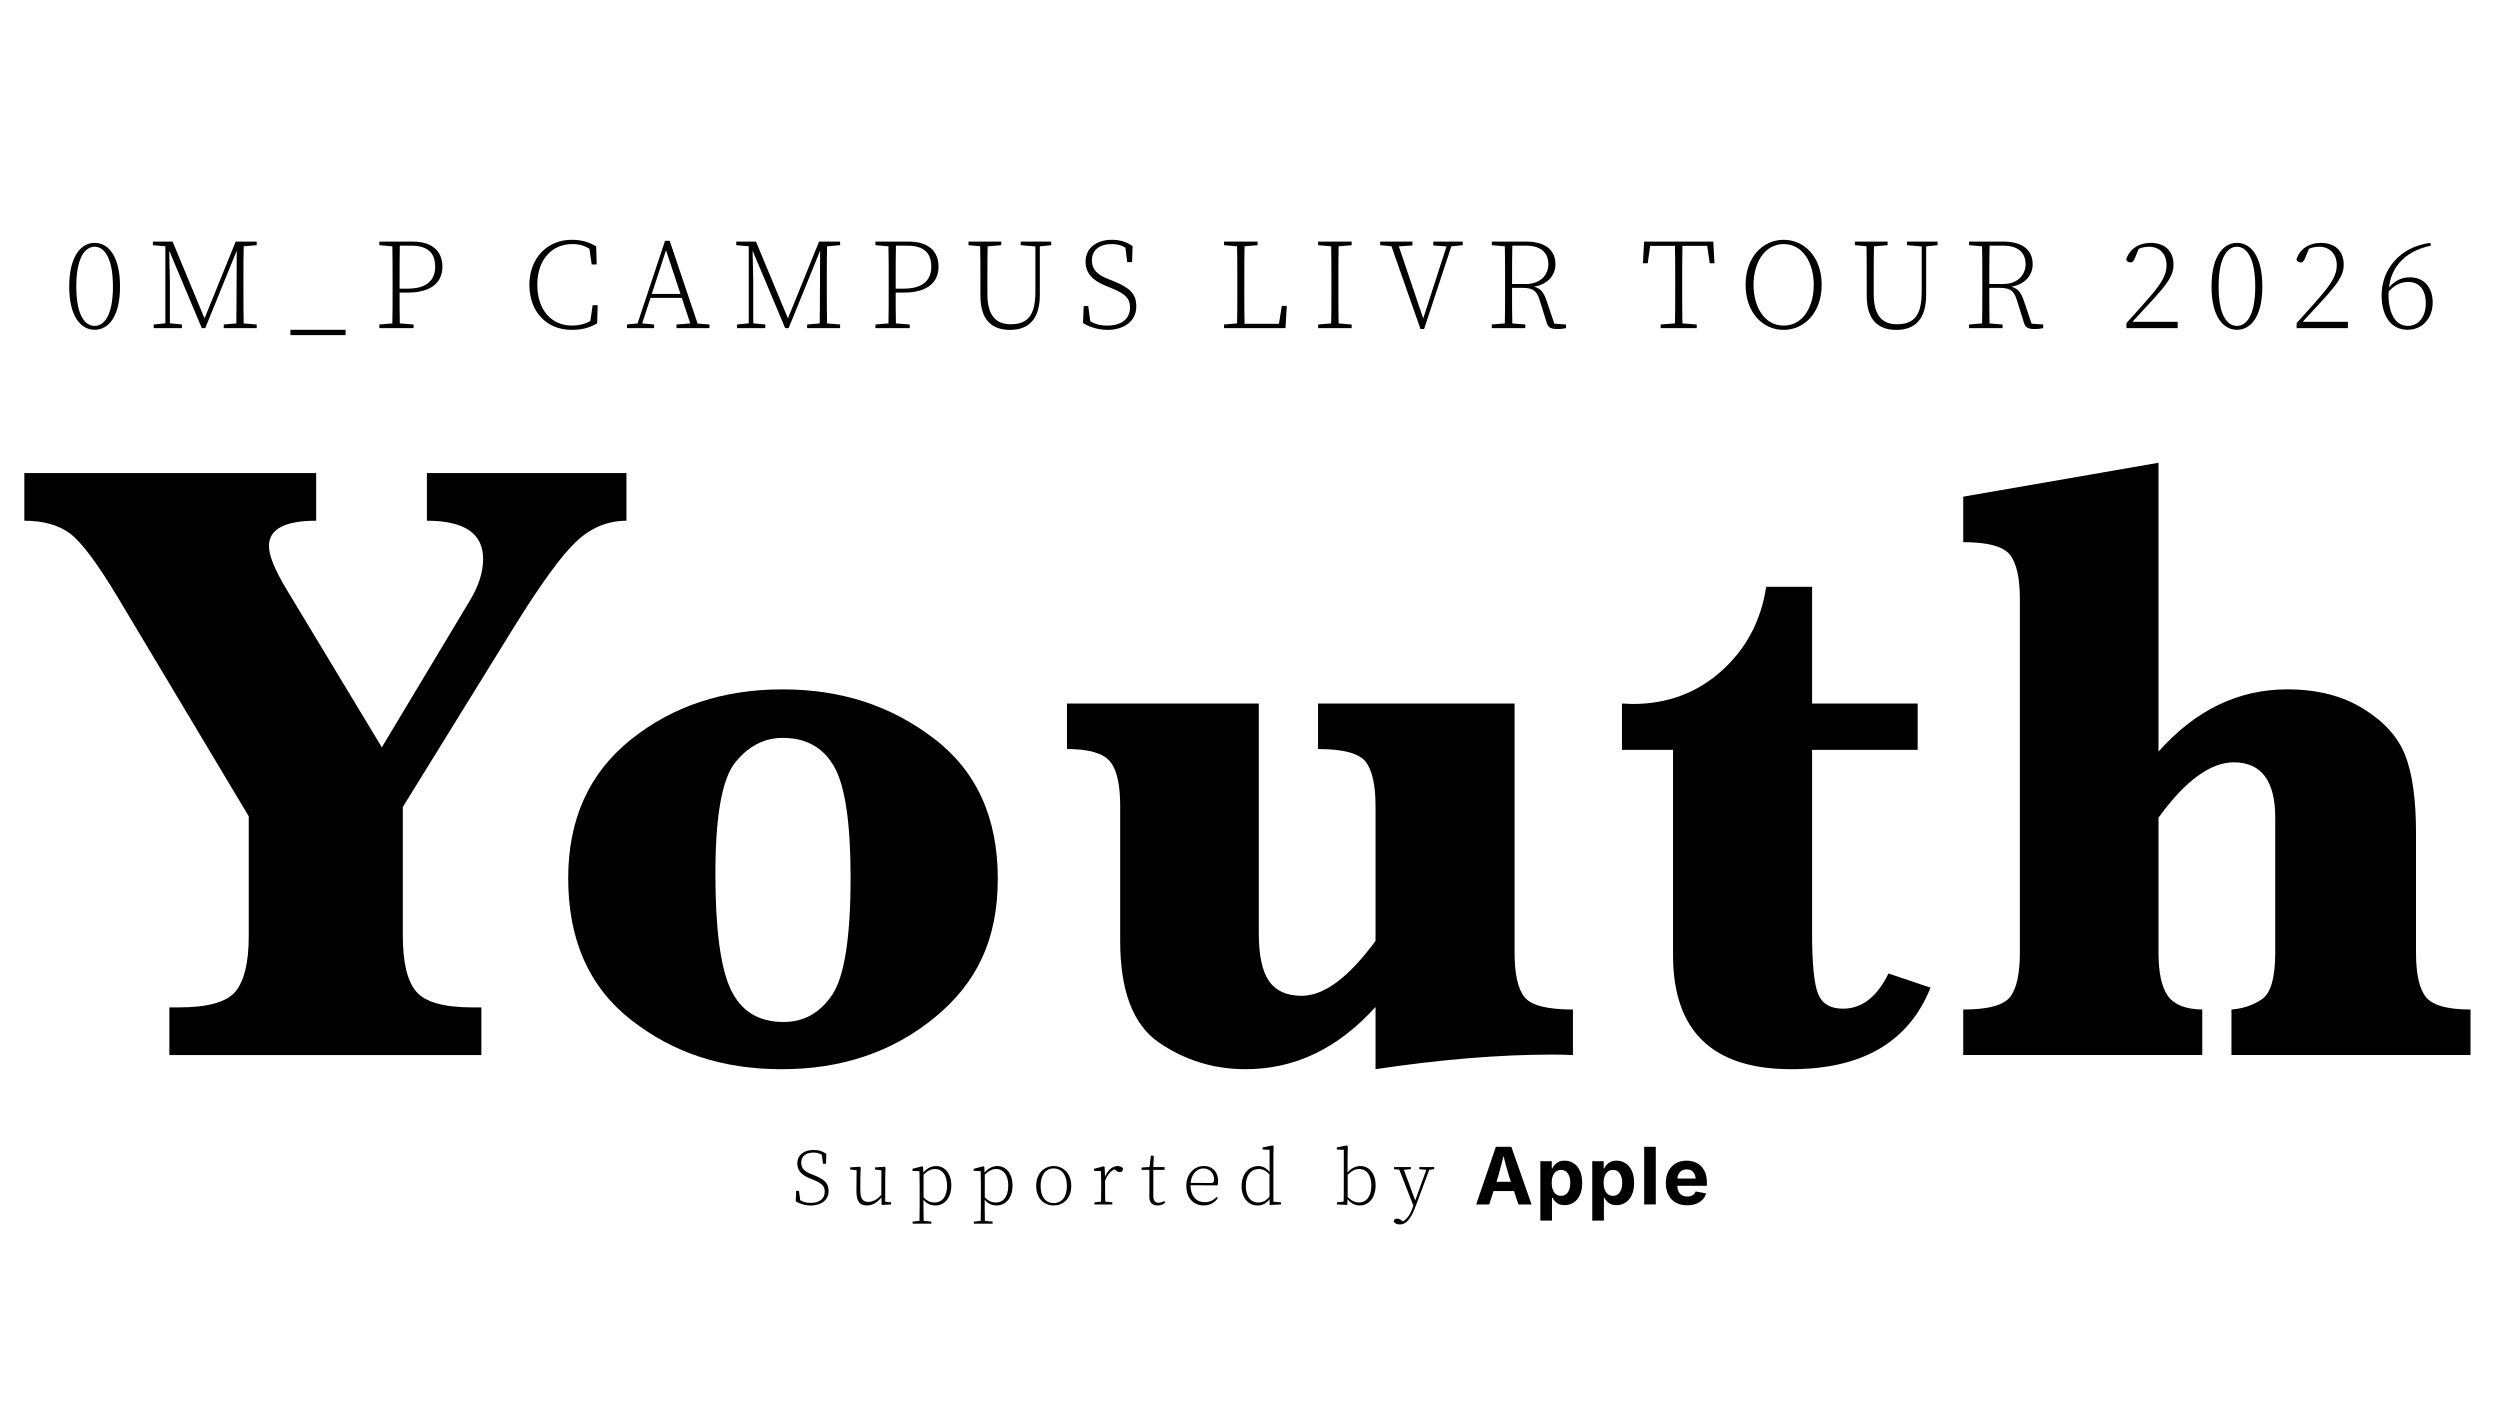
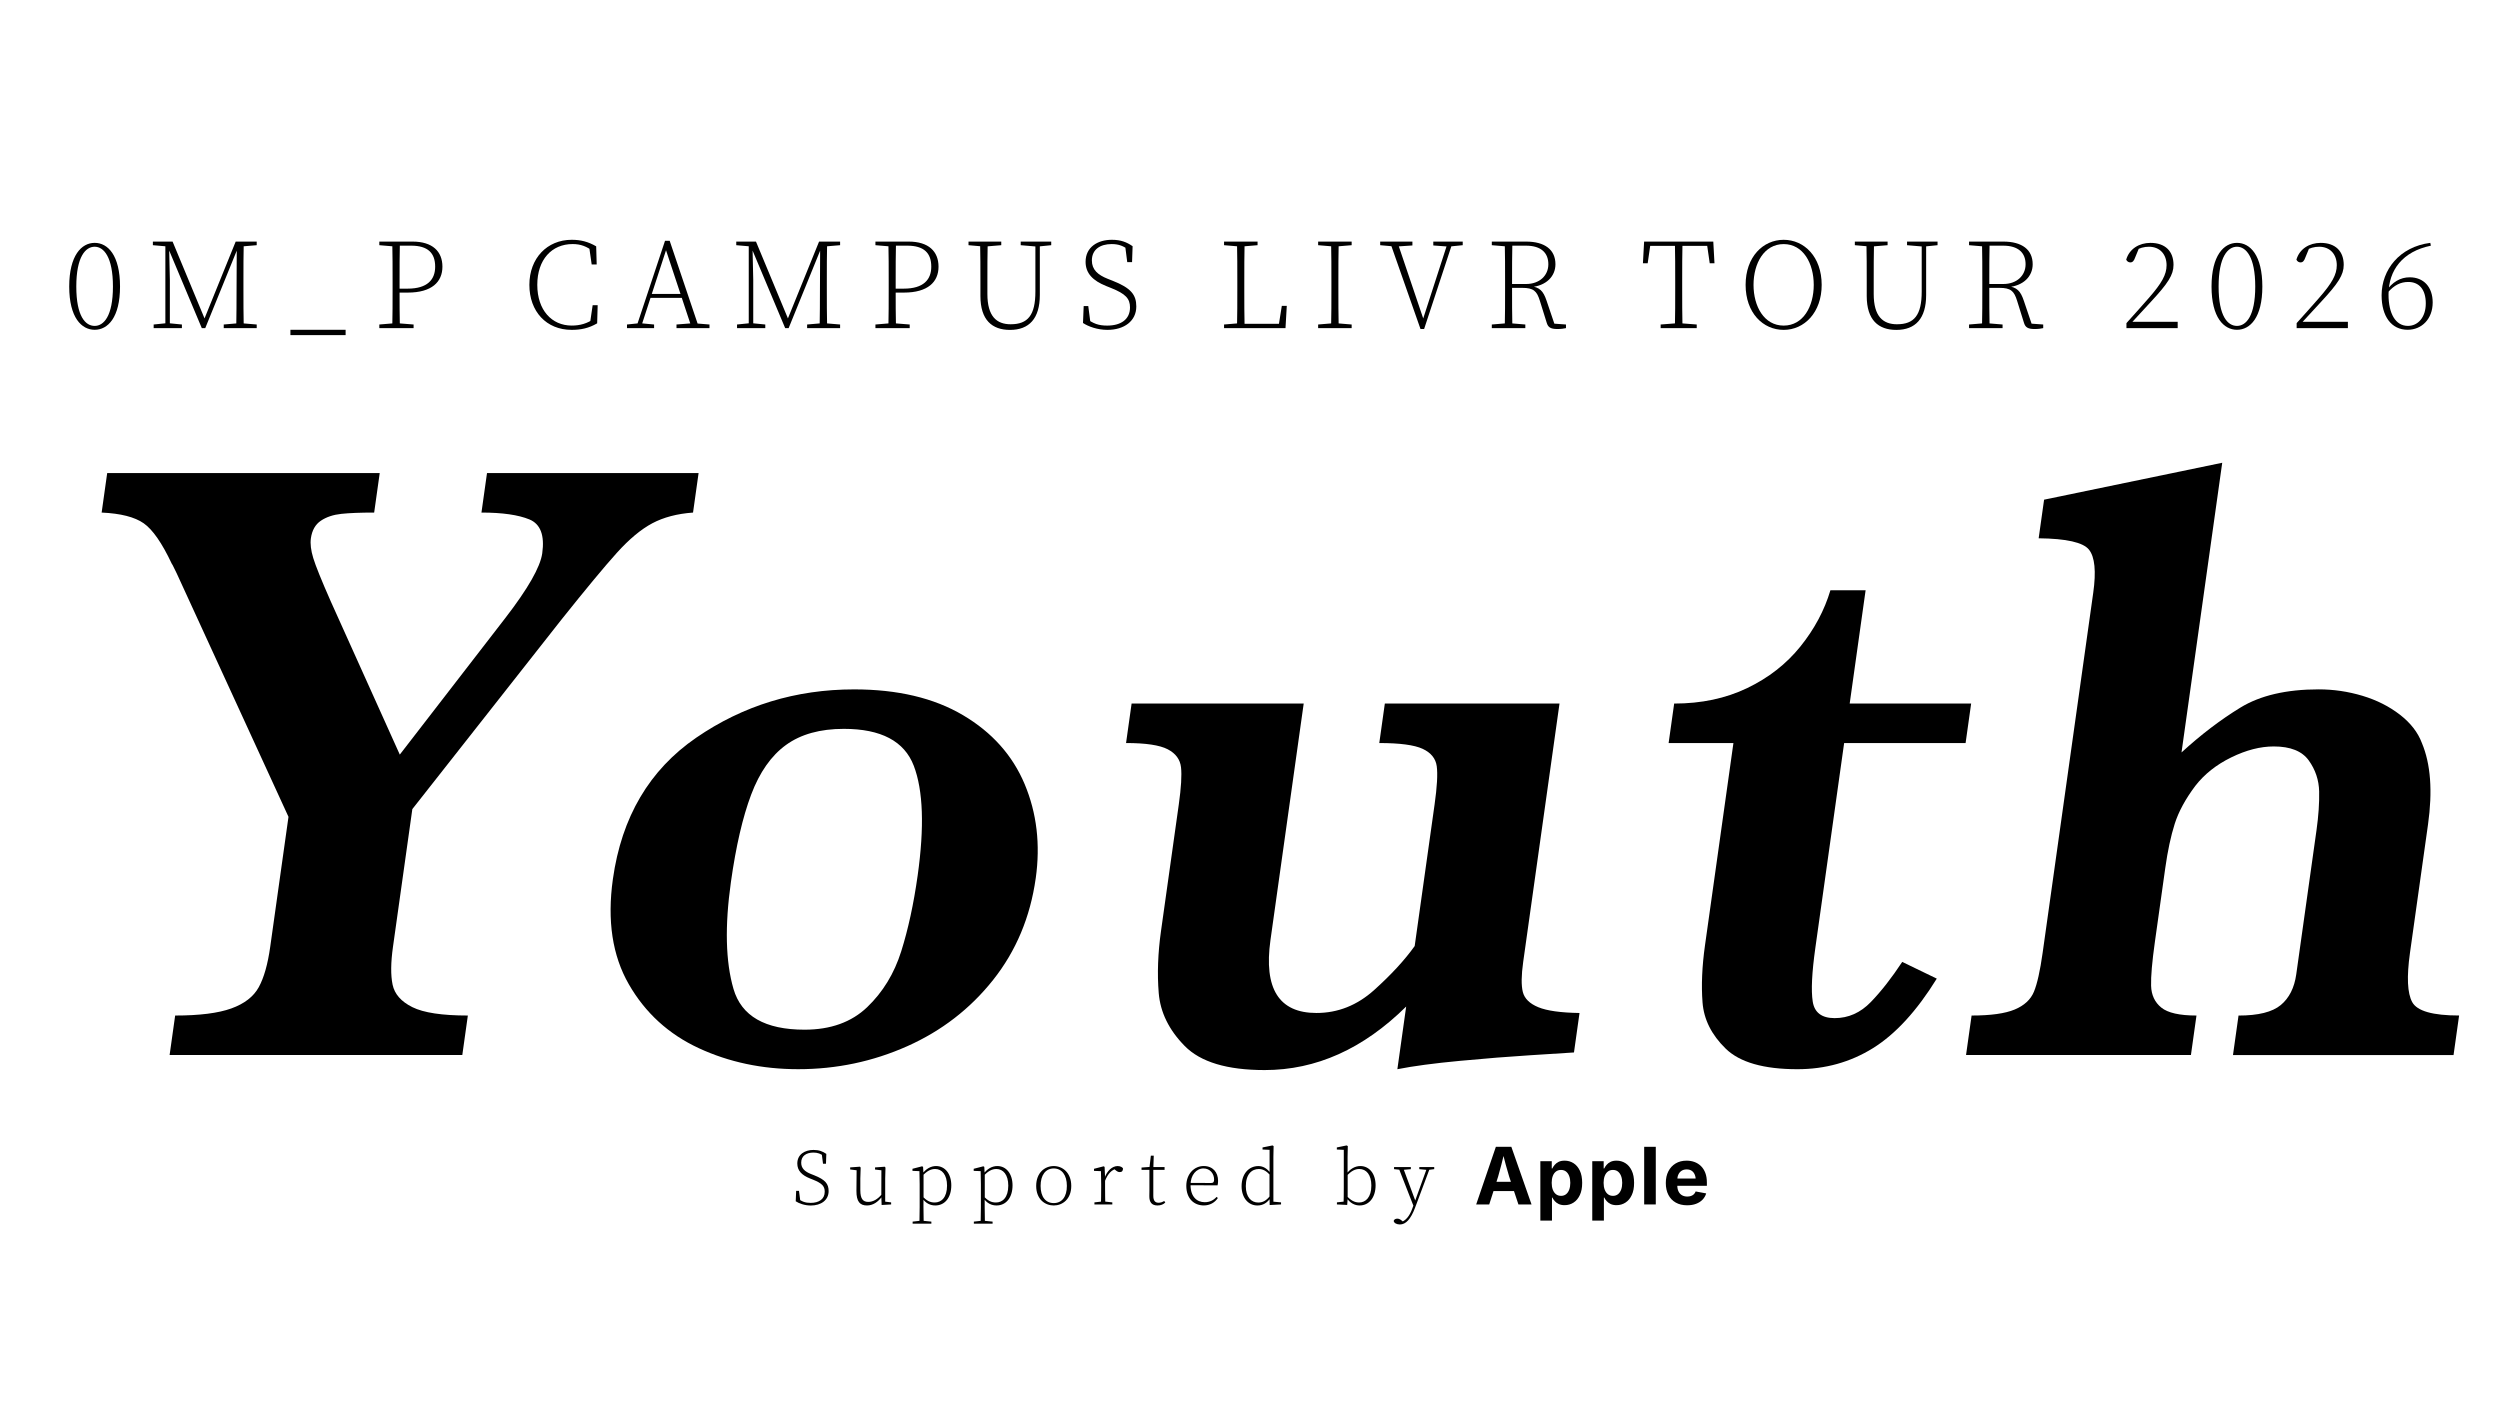
<svg xmlns="http://www.w3.org/2000/svg" id="_图层_1" data-name="图层 1" viewBox="0 0 1920 1080">
  <g>
    <path d="M92.18,220.08c0,23.92-9.45,33.2-19.47,33.2s-19.55-9.28-19.55-33.2,9.45-33.56,19.55-33.56,19.47,9.48,19.47,33.56ZM72.71,250.3c6.95,0,14.03-7.45,14.03-30.23s-7.08-30.58-14.03-30.58-14.11,7.53-14.11,30.58,7.08,30.23,14.11,30.23Z" />
    <path d="M117.42,185.53h12.37v3.79h-.72l-11.66-1.01v-2.78ZM118.01,249.22l9.88-1.01h1.62l10.19,1.01v2.78h-21.69v-2.78ZM127,185.53h2.8l.65,29.32v37.14h-3.45v-66.46ZM127.04,185.53h5.5l25.5,61.31h-1.89l24.86-61.31h3.65l-27.02,66.46h-2.67l-27.93-66.46ZM171.82,249.22l11.66-1.01h1.62l12.06,1.01v2.78h-25.33v-2.78ZM181.68,222.02l.17-36.48h5.35c-.24,10.02-.24,20.27-.24,30.56v5.34c0,10.21,0,20.47.24,30.56h-5.76c.24-10.02.18-20.27.24-29.98ZM184.28,185.53h12.87v2.78l-12.06,1.01h-.81v-3.79Z" />
    <path d="M223.04,253.28h42.39v4.09h-42.39v-4.09Z" />
    <path d="M291.32,188.31v-2.78h12.87v3.79h-.81l-12.06-1.01ZM305,248.21l12.64,1.01v2.78h-26.32v-2.78l12.06-1.01h1.62ZM301.51,216.1c0-10.21,0-20.47-.24-30.56h5.84c-.24,10.02-.24,20.27-.24,30.56v6.36c0,9.59,0,19.44.24,29.54h-5.84c.24-10.02.24-20.27.24-30.56v-5.34ZM313.19,224.7h-9v-3.02h8.9c15.22,0,21.12-6.99,21.12-16.88,0-10.44-5.56-16.13-18.42-16.13h-11.6v-3.13h12.66c15.31,0,22.93,7.56,22.93,19.27s-8.17,19.9-26.59,19.9Z" />
    <path d="M456.58,244.51v3.14l-3.48.8,2.06-14.07h3.85l-.39,13.94c-6.44,3.76-12.55,5.02-19.56,5.02-19.51,0-32.5-14.16-32.5-34.56s13.59-34.62,32.52-34.62c6.84,0,12.56,1.41,18.79,5.02l.39,13.94h-3.85l-2.06-14.42,3.72,1.09v3.62c-5.56-4.29-10.15-5.97-16.34-5.97-15.94,0-27.09,11.87-27.09,31.33s11.12,31.27,26.46,31.27c6.2,0,11.99-1.5,17.49-5.55Z" />
    <path d="M481.53,249.22l9.1-.95h1.62l10.09.95v2.78h-20.81v-2.78ZM510.73,184.92h3.58l22.62,67.07h-5.61l-20.69-62.44,1.92-.58-20.52,63.02h-3.58l22.29-67.07ZM498.73,225.75h27.09l1.11,3.02h-29.36l1.17-3.02ZM519.55,249.22l12.07-.95h1.62l11.64.95v2.78h-25.33v-2.78Z" />
    <path d="M565.46,185.53h12.37v3.79h-.72l-11.66-1.01v-2.78ZM566.05,249.22l9.88-1.01h1.62l10.19,1.01v2.78h-21.69v-2.78ZM575.04,185.53h2.8l.65,29.32v37.14h-3.45v-66.46ZM575.08,185.53h5.5l25.5,61.31h-1.89l24.86-61.31h3.65l-27.02,66.46h-2.67l-27.93-66.46ZM619.86,249.22l11.66-1.01h1.62l12.06,1.01v2.78h-25.33v-2.78ZM629.72,222.02l.17-36.48h5.35c-.24,10.02-.24,20.27-.24,30.56v5.34c0,10.21,0,20.47.24,30.56h-5.76c.24-10.02.18-20.27.24-29.98ZM632.33,185.53h12.87v2.78l-12.06,1.01h-.81v-3.79Z" />
    <path d="M672.33,188.31v-2.78h12.87v3.79h-.81l-12.06-1.01ZM686.01,248.21l12.64,1.01v2.78h-26.32v-2.78l12.06-1.01h1.62ZM682.52,216.1c0-10.21,0-20.47-.24-30.56h5.84c-.24,10.02-.24,20.27-.24,30.56v6.36c0,9.59,0,19.44.24,29.54h-5.84c.24-10.02.24-20.27.24-30.56v-5.34ZM694.2,224.7h-9v-3.02h8.9c15.22,0,21.12-6.99,21.12-16.88,0-10.44-5.56-16.13-18.42-16.13h-11.6v-3.13h12.66c15.31,0,22.93,7.56,22.93,19.27s-8.17,19.9-26.59,19.9Z" />
    <path d="M743.82,188.31v-2.78h25.15v2.78l-12.06,1.01h-1.62l-11.47-1.01ZM776.26,249.03c13.09,0,18.92-6.93,18.92-25.05v-38.44h3.41v41.01c0,18.13-8.25,26.82-22.9,26.82-13.77,0-22.73-7.58-22.73-26.03v-10.88c0-10.33,0-20.7-.24-30.91h5.84c-.24,10.13-.24,20.39-.24,30.91v9.31c0,17.19,7.05,23.27,17.92,23.27ZM795.75,189.32l-11.84-1.01v-2.78h23.43v2.78l-9.97,1.01h-1.62Z" />
    <path d="M867.85,236.17c0-6.93-3.49-10.55-14.47-14.96l-3.69-1.48c-10.35-4.12-15.96-9.78-15.96-18.67,0-11.34,9.33-16.9,20.16-16.9,6.96,0,11.48,1.84,15.95,4.93l-.42,12.23h-3.7l-1.71-13.37,3.45,1.85v2.71c-4.48-3.68-8.3-5.06-13.76-5.06-8.74,0-15.14,4.14-15.14,12.58,0,7.09,4.57,11.08,12.12,14.08l3.9,1.54c14.01,5.55,18.1,10.75,18.1,19.72,0,11.22-9.35,17.97-22.16,17.97-7.63,0-14.65-2.54-18.78-5.28l.53-12.98h3.52l1.8,13.84-3.72-1.77v-2.86c5.82,4.32,9.81,5.77,16.52,5.77,10.24,0,17.45-4.63,17.45-13.9Z" />
    <path d="M940.07,188.31v-2.78h25.74v2.78l-12.06,1.01h-1.62l-12.06-1.01ZM952.94,248.21v3.79h-12.87v-2.78l12.06-1.01h.81ZM950.02,185.53h5.84c-.24,10.1-.24,20.35-.24,32.78v5.15c0,8.26,0,18.52.24,28.53h-5.84c.24-10.1.24-20.35.24-30.56v-5.34c0-10.29,0-20.55-.24-30.56ZM988.25,234.92l-.99,17.07h-34.32v-3.29h31.8l-3.03,3.29,2.72-17.07h3.81Z" />
    <path d="M1012.33,188.31v-2.78h25.74v2.78l-12.06,1.01h-1.62l-12.06-1.01ZM1026.01,248.21l12.06,1.01v2.78h-25.74v-2.78l12.06-1.01h1.62ZM1022.52,216.1c0-10.21,0-20.47-.24-30.56h5.84c-.24,10.02-.24,20.27-.24,30.56v5.34c0,10.21,0,20.47.24,30.56h-5.84c.24-10.02.24-20.27.24-30.56v-5.34Z" />
    <path d="M1071.34,189.32l-11.36-1.01v-2.78h24.75v2.98l-12.01.81h-1.39ZM1067.38,185.53h5.67l20.77,61.37h-1.54l19.86-61.37h3.69l-22.11,67.15h-2.78l-23.56-67.15ZM1111.68,189.32l-10.91-.81v-2.98h22.6v2.78l-10.07,1.01h-1.62Z" />
    <path d="M1145.71,188.31v-2.78h12.87v3.79h-.81l-12.06-1.01ZM1159.39,248.21l12.06,1.01v2.78h-25.74v-2.78l12.06-1.01h1.62ZM1155.9,216.1c0-10.21,0-20.47-.24-30.56h5.84c-.24,10.14-.24,20.15-.24,33.3v1.61c0,11.2,0,21.45.24,31.55h-5.84c.24-10.02.24-20.27.24-30.56v-5.34ZM1158.58,218.11h13.49c10.36,0,17.06-6.54,17.06-15.16s-5.37-14.28-17.26-14.28h-13.29v-3.13h13.45c14.38,0,22.55,6.23,22.55,17.41,0,9.31-7.13,16.61-19.05,17.58l-.35-.85c7.33.87,10.09,3.83,12.58,11.24l6.41,18.94-2.12-1.41,10.62.77v2.78c-1.42.36-3.79.69-6.63.69-5.35,0-7.14-1.46-8.15-4.77l-5.27-16.89c-2.32-7.58-4.92-9.95-13.57-9.95h-10.48v-2.98Z" />
    <path d="M1265.19,188.83l2.63-3.29-2.4,16.67h-3.65l.91-16.67h53.13l.91,16.67h-3.65l-2.4-16.67,2.63,3.29h-48.1ZM1290.05,248.21l13.04,1.01v2.78h-27.71v-2.78l13.04-1.01h1.62ZM1286.56,216.1c0-10.21,0-20.47-.24-30.56h5.84c-.24,10.02-.24,20.27-.24,30.56v5.34c0,10.21,0,20.47.24,30.56h-5.84c.24-10.02.24-20.27.24-30.56v-5.34Z" />
    <path d="M1399.05,218.79c0,21.18-13.33,34.56-29.19,34.56s-29.23-13.02-29.23-34.56,13.41-34.62,29.23-34.62,29.19,13.08,29.19,34.62ZM1369.86,250.06c15.01,0,23.1-14.73,23.1-31.27s-8.09-31.33-23.1-31.33-23.15,14.79-23.15,31.33,8.13,31.27,23.15,31.27Z" />
    <path d="M1424.52,188.31v-2.78h25.15v2.78l-12.06,1.01h-1.62l-11.47-1.01ZM1456.95,249.03c13.09,0,18.92-6.93,18.92-25.05v-38.44h3.41v41.01c0,18.13-8.25,26.82-22.9,26.82-13.77,0-22.73-7.58-22.73-26.03v-10.88c0-10.33,0-20.7-.24-30.91h5.84c-.24,10.13-.24,20.39-.24,30.91v9.31c0,17.19,7.05,23.27,17.92,23.27ZM1476.45,189.32l-11.84-1.01v-2.78h23.43v2.78l-9.97,1.01h-1.62Z" />
    <path d="M1512.23,188.31v-2.78h12.87v3.79h-.81l-12.06-1.01ZM1525.91,248.21l12.06,1.01v2.78h-25.74v-2.78l12.06-1.01h1.62ZM1522.42,216.1c0-10.21,0-20.47-.24-30.56h5.84c-.24,10.14-.24,20.15-.24,33.3v1.61c0,11.2,0,21.45.24,31.55h-5.84c.24-10.02.24-20.27.24-30.56v-5.34ZM1525.1,218.11h13.49c10.36,0,17.06-6.54,17.06-15.16s-5.37-14.28-17.26-14.28h-13.29v-3.13h13.45c14.38,0,22.55,6.23,22.55,17.41,0,9.31-7.13,16.61-19.05,17.58l-.35-.85c7.33.87,10.09,3.83,12.58,11.24l6.41,18.94-2.12-1.41,10.62.77v2.78c-1.42.36-3.79.69-6.63.69-5.35,0-7.14-1.46-8.15-4.77l-5.27-16.89c-2.32-7.58-4.92-9.95-13.57-9.95h-10.48v-2.98Z" />
    <path d="M1633.12,248.14c6.39-7.05,12.75-14.25,17.1-19.21,10.03-11.46,13.71-18.01,13.71-25.23,0-8.08-4.85-14.2-13.56-14.2-3.59,0-7.11.84-11.4,3.34l4.18-3.26-3.3,8.03c-.93,2.69-1.98,3.92-3.75,3.92-1.41,0-2.5-.77-3.18-2.1,2.37-8.31,9.98-12.9,18.61-12.9,11.57,0,17.73,6.61,17.73,16.88,0,7.7-4.18,14.11-17.28,28.26-2.75,2.98-9.11,9.97-15.62,16.94l-.72-1.45h36.82v4.85h-39.35v-3.86Z" />
    <path d="M1737.48,220.08c0,23.92-9.45,33.2-19.47,33.2s-19.55-9.28-19.55-33.2,9.45-33.56,19.55-33.56,19.47,9.48,19.47,33.56ZM1718,250.3c6.95,0,14.03-7.45,14.03-30.23s-7.08-30.58-14.03-30.58-14.11,7.53-14.11,30.58,7.08,30.23,14.11,30.23Z" />
    <path d="M1763.84,248.14c6.39-7.05,12.75-14.25,17.1-19.21,10.03-11.46,13.71-18.01,13.71-25.23,0-8.08-4.85-14.2-13.56-14.2-3.59,0-7.11.84-11.4,3.34l4.18-3.26-3.3,8.03c-.93,2.69-1.98,3.92-3.75,3.92-1.41,0-2.5-.77-3.18-2.1,2.37-8.31,9.98-12.9,18.61-12.9,11.57,0,17.73,6.61,17.73,16.88,0,7.7-4.18,14.11-17.28,28.26-2.75,2.98-9.11,9.97-15.62,16.94l-.72-1.45h36.82v4.85h-39.35v-3.86Z" />
    <path d="M1863.01,233.09c0-10.98-5.26-16.54-13.44-16.54-5.68,0-10.83,2.24-16,8.39l-1.27-1.09c5.02-7.29,11.18-10.88,18.37-10.88,10.71,0,17.63,7.45,17.63,19.34,0,12.7-8.46,20.96-19.2,20.96-12.59,0-20.03-10.37-20.03-26.46,0-19.63,13.77-37.26,37.4-40.3l.42,2.18c-21.58,4.43-32.5,18.64-32.5,37.53,0,14.56,5.34,24.07,14.9,24.07,7.7,0,13.71-6.55,13.71-17.21Z" />
  </g>
  <g>
-     <path d="M191.08,627.01l-100.53-168.1c-15.82-26.37-28.13-42.79-36.92-49.28-8.79-6.48-20.44-9.72-34.94-9.72v-36.59h224.13v36.59c-24.17,0-36.26,6.48-36.26,19.45,0,7.25,4.5,18.35,13.51,33.29l73.17,121.29,67.24-112.06c7.03-11.42,10.55-22.3,10.55-32.63,0-19.55-14.39-29.33-43.18-29.33v-36.59h153.26v36.59c-14.29,0-27.08,5.27-38.4,15.82-11.32,10.55-27.52,32.85-48.62,66.91l-84.71,137.11v99.21c0,20.43,3.46,34.66,10.38,42.68,6.92,8.02,21.26,12.03,43.01,12.03h6.92v36.59h-239.62v-36.59h7.25c22.41,0,36.97-4.12,43.67-12.36,6.7-8.24,10.05-22.36,10.05-42.35v-91.96Z" />
-     <path d="M436.37,674.47c0-45.26,16.04-80.75,48.12-106.46,32.08-25.71,70.86-38.56,116.35-38.56s83.06,12.47,116.02,37.41c32.96,24.94,49.44,60.92,49.44,107.94s-16.15,80.15-48.45,106.63c-32.3,26.48-71.42,39.72-117.34,39.72s-83.39-12.58-115.69-37.74c-32.3-25.16-48.45-61.47-48.45-108.93ZM549.42,671.18c0,42.19,3.9,71.69,11.7,88.5,7.8,16.81,21.37,25.21,40.71,25.21,15.6,0,28.07-7.03,37.41-21.09,9.34-14.06,14.01-44.05,14.01-89.98,0-41.75-4.18-70.04-12.52-84.87-8.35-14.83-21.54-22.25-39.55-22.25-14.29,0-26.48,6.32-36.59,18.95-10.11,12.64-15.16,41.15-15.16,85.53Z" />
-     <path d="M1056.41,773.35c-14.29,15.82-29.72,27.74-46.31,35.76-16.59,8.02-34.44,12.03-53.56,12.03-24.39,0-46.53-6.81-66.41-20.44-19.89-13.62-29.83-39.66-29.83-78.12v-103.49c0-16.92-2.69-28.45-8.08-34.61-5.39-6.15-16.31-9.23-32.79-9.23v-34.94h147.33v176.34c0,17.14,2.64,29.45,7.91,36.92,5.27,7.47,13.62,11.21,25.05,11.21,8.57,0,17.58-3.51,27.03-10.55,9.45-7.03,19.33-17.58,29.66-31.64v-103.49c0-16.48-2.59-27.9-7.75-34.28-5.16-6.37-17.3-9.56-36.42-9.56v-34.94h150.96v191.17c0,16.7,2.58,28.18,7.74,34.44,5.16,6.26,17.52,9.39,37.08,9.39v34.94c-5.93-.22-11.32-.33-16.15-.33-40.43,0-85.59,3.73-135.46,11.21v-47.79Z" />
-     <path d="M1391.68,575.92v140.74c0,23.51,1.54,39.06,4.61,46.64,3.08,7.58,9.45,11.37,19.12,11.37,14.5,0,26.15-9.01,34.94-27.03l32.3,10.88c-16.7,41.75-52.41,62.62-107.12,62.62-30.11,0-52.74-7.31-67.9-21.92-15.16-14.61-22.74-36.53-22.74-65.75v-157.55h-39.22v-35.6l8.24.33c26.58,0,49.33-8.46,68.23-25.38,18.9-16.92,30.32-38.45,34.28-64.6h35.27v89.65h81.08v35.6h-81.08Z" />
-     <path d="M1657.73,628v103.49c0,15.6,2.42,26.75,7.25,33.45,4.83,6.71,13.62,10.17,26.37,10.38v34.94h-183.59v-34.94c18.9,0,30.87-3.18,35.93-9.56,5.05-6.37,7.58-17.8,7.58-34.28v-271.26c0-16.48-2.58-27.9-7.75-34.28-5.17-6.37-17.09-9.56-35.76-9.56v-34.94l149.97-26.04v221.82c14.28-16.04,29.66-28.02,46.14-35.93,16.48-7.91,34.06-11.87,52.74-11.87,22.85,0,42.3,4.94,58.34,14.83,16.04,9.89,26.81,21.87,32.3,35.93,5.49,14.06,8.24,33.84,8.24,59.33v91.96c0,16.92,2.64,28.46,7.91,34.61,5.27,6.15,16.59,9.23,33.95,9.23v34.94h-183.59v-34.94c8.79-.66,16.59-3.3,23.4-7.91,6.81-4.61,10.22-16.59,10.22-35.93v-103.49c0-28.35-10.66-42.52-31.97-42.52-8.79,0-18.02,3.52-27.69,10.55-9.67,7.04-19.67,17.69-29.99,31.97Z" />
+     <path d="M532.27,393.65c-12.21.88-22.65,3.63-31.32,8.24-8.67,4.61-17.76,12.2-27.26,22.74-9.51,10.55-23.72,27.69-42.66,51.42l-114.36,145.35-14.87,105.8c-1.7,12.09-1.8,21.75-.29,29,1.5,7.25,6.58,13.02,15.2,17.3,8.63,4.29,22.83,6.43,42.6,6.43l-4.26,30.32h-224.79l4.26-30.32c18.67,0,33.05-1.81,43.12-5.44,10.07-3.62,17.1-9.06,21.08-16.31,3.99-7.25,6.92-17.58,8.8-30.98l14.04-99.87-85.8-186.88c-.69-1.32-1.42-2.8-2.18-4.45-.76-1.65-1.33-2.69-1.7-3.13-7.45-15.82-14.62-26.15-21.52-30.98-6.9-4.83-17.67-7.58-32.3-8.24l4.26-30.32h209.3l-4.26,30.32c-10.55,0-18.95.33-25.19.99-6.25.66-11.5,2.42-15.74,5.27-4.25,2.86-6.8,7.36-7.67,13.51-.59,4.18.02,9.23,1.82,15.16,1.8,5.93,6.28,17.03,13.45,33.29l53.01,117.67,80.98-104.81c17.46-22.63,26.94-39.22,28.42-49.77,1.95-13.84-1.34-22.52-9.85-26.04-8.52-3.51-20.8-5.27-36.83-5.27l4.26-30.32h162.49l-4.26,30.32Z" />
+     <path d="M795.44,674.47c-4.2,29.89-15.11,55.92-32.73,78.12-17.62,22.2-39.62,39.17-65.99,50.92-26.37,11.75-54.28,17.63-83.72,17.63-27.69,0-53.13-5.39-76.34-16.15-23.21-10.76-41.13-27.14-53.74-49.11-12.63-21.97-16.7-48.89-12.22-80.75,6.7-47.68,28.05-83.88,64.04-108.6,35.99-24.72,76.4-37.08,121.23-37.08,33.4,0,61.25,6.59,83.58,19.78,22.31,13.18,38.12,30.88,47.42,53.07,9.29,22.2,12.12,46.26,8.48,72.18ZM704.75,672.49c5.25-37.35,4.26-65.48-2.97-84.38-7.23-18.9-25.13-28.35-53.7-28.35-18.24,0-33.04,4.12-44.42,12.36-11.38,8.24-20.31,20.99-26.8,38.23-6.49,17.25-11.66,39.61-15.52,67.07-4.76,33.84-4.1,61.2,1.98,82.07,6.07,20.88,24.27,31.31,54.6,31.31,19.99,0,36.02-5.77,48.08-17.3,12.05-11.54,20.77-25.82,26.13-42.85,5.36-17.03,9.57-36.42,12.62-58.17Z" />
+     <path d="M1208.8,808.29c-6.44.44-17.63,1.15-33.59,2.14-15.96.99-33.91,2.42-53.83,4.29-19.93,1.86-35.99,4.01-48.2,6.43l6.76-48.12c-32.92,32.52-69.15,48.78-108.7,48.78-28.79,0-49.23-6.15-61.35-18.46-12.11-12.3-18.78-25.87-19.99-40.71-1.21-14.83-.63-30.71,1.75-47.63l13.67-97.23c1.82-12.96,2.38-22.46,1.7-28.51-.69-6.04-4.1-10.66-10.25-13.84-6.14-3.18-16.8-4.78-31.96-4.78l4.26-30.32h132.17l-25.52,181.61c-5.25,37.36,6.51,56.03,35.3,56.03,16.48,0,31.26-5.88,44.34-17.63,13.07-11.75,23.45-23.02,31.12-33.78l15.29-108.77c1.92-13.62,2.46-23.4,1.65-29.33-.81-5.93-4.42-10.38-10.81-13.35-6.4-2.97-17.5-4.45-33.32-4.45l4.26-30.32h134.15l-27.89,198.42c-1.45,10.33-1.54,18.02-.28,23.07,1.27,5.06,5.22,8.96,11.87,11.7,6.64,2.75,17.2,4.23,31.67,4.45l-4.26,30.32Z" />
+     <path d="M1487.44,751.6c-15.36,24.83-31.7,42.63-49.03,53.4-17.33,10.76-36.66,16.15-57.97,16.15-25.93,0-44.31-5.27-55.13-15.82-10.83-10.55-16.75-22.36-17.76-35.43-1.02-13.07-.39-27.74,1.9-44l21.82-155.24h-49.77l4.26-30.32c20.87,0,39.56-3.96,56.05-11.87,16.49-7.91,30.13-18.57,40.91-31.97,10.78-13.4,18.46-27.79,23.04-43.18h27.03l-12.23,87.01h93.28l-4.26,30.32h-93.28l-22.1,157.22c-2.69,19.12-3.36,32.91-2.02,41.36,1.33,8.46,6.95,12.69,16.84,12.69,10.55,0,19.8-4.12,27.78-12.36,7.97-8.24,16-18.51,24.11-30.82l26.54,12.85Z" />
+     <path d="M1884.34,810.27h-169.41l4.26-30.32c15.16,0,25.97-2.69,32.45-8.08,6.47-5.38,10.43-13.24,11.88-23.57l15.56-110.75c1.54-10.99,2.22-20.87,2.03-29.67-.2-8.79-2.87-16.75-8.01-23.9-5.15-7.14-14.1-10.71-26.84-10.71-10.33,0-21.21,2.8-32.66,8.41-11.45,5.6-20.66,12.91-27.64,21.92-7.58,10.11-12.84,19.83-15.8,29.17-2.96,9.34-5.37,20.6-7.22,33.78l-7.97,56.69c-2.16,15.38-3.14,26.65-2.93,33.78.2,7.14,2.82,12.75,7.85,16.81,5.03,4.07,14.03,6.1,27,6.1l-4.26,30.32h-172.71l4.26-30.32c14.72,0,25.76-1.54,33.11-4.62,7.35-3.07,12.28-7.63,14.78-13.68,2.5-6.04,4.72-15.99,6.67-29.83l38.86-276.53c2.32-16.48,1.23-27.52-3.26-33.13-4.49-5.6-17.37-8.51-38.65-8.73l4.17-29.66,136.81-28.35-31.27,222.48c14.88-13.62,29.95-25.1,45.22-34.44,15.26-9.34,35.31-14.01,60.14-14.01,11.42,0,22.62,1.65,33.58,4.94,10.96,3.3,20.55,8.13,28.78,14.5,8.22,6.38,13.85,13.63,16.88,21.75,6.75,16.04,8.33,36.91,4.71,62.62l-13.85,98.55c-2.59,18.46-2.01,31.1,1.76,37.9,3.77,6.81,15.75,10.22,35.97,10.22l-4.26,30.32Z" />
  </g>
  <g>
    <path d="M633.39,915.24c0-4.28-2.16-6.51-8.93-9.23l-2.28-.91c-6.39-2.54-9.85-6.03-9.85-11.52,0-7,5.76-10.43,12.44-10.43,4.29,0,7.08,1.13,9.84,3.04l-.26,7.55h-2.28l-1.05-8.25,2.13,1.14v1.67c-2.76-2.27-5.12-3.12-8.49-3.12-5.39,0-9.34,2.55-9.34,7.76,0,4.37,2.82,6.84,7.48,8.69l2.41.95c8.64,3.43,11.17,6.63,11.17,12.17,0,6.93-5.77,11.09-13.67,11.09-4.71,0-9.04-1.57-11.59-3.26l.33-8.01h2.17l1.11,8.54-2.3-1.09v-1.77c3.59,2.67,6.06,3.56,10.19,3.56,6.32,0,10.77-2.86,10.77-8.58Z" />
    <path d="M660.74,914.21c0,6.57,2.12,8.85,6.08,8.85,3.68,0,7.2-2.03,10.28-5.72h.92v2.2h-2.06l1.48-.62c-3.14,4.22-6.99,6.88-11.6,6.88-5.34,0-8.16-2.85-8.1-11.24l.15-16.53.99.87-5.95-.75v-1.59l7.5-.54.57.68-.27,8.44v9.06ZM677.09,925.43l-.24-7.08.07-20.27,1.06.83-5.95-.71v-1.62l7.45-.54.57.68-.22,8.44v19.09l-1.17-1.53,5.73.71v1.59l-7.31.42Z" />
    <path d="M706.3,909.45c0-3.89-.06-7.18-.18-10.01l-5.34-.22v-1.59l7.41-1.92.73.46.27,4.99.1.23v19.02l-.07.44v6.12c0,3.97.06,9.47.18,12.83h-3.28c.12-3.36.18-8.81.18-12.78v-17.57ZM715.29,938.2v1.59h-14.39v-1.59l6.41-.71h.82l7.16.71ZM718.13,897.79c-3.04,0-6.19,1.35-9.91,5.52l-.51-.95c3.28-4.92,7.41-6.84,11.19-6.84,6.88,0,11.7,5.93,11.7,14.83,0,9.44-4.99,15.44-12.26,15.44-3.57,0-7.45-1.31-10.64-6.41l.58-.87c3.31,3.73,6.12,5.01,9.57,5.01,5.09,0,9.48-3.84,9.48-12.95,0-8.35-3.87-12.79-9.2-12.79Z" />
    <path d="M753.32,909.45c0-3.89-.06-7.18-.18-10.01l-5.34-.22v-1.59l7.41-1.92.73.46.27,4.99.1.23v19.02l-.07.44v6.12c0,3.97.06,9.47.18,12.83h-3.28c.12-3.36.18-8.81.18-12.78v-17.57ZM762.31,938.2v1.59h-14.39v-1.59l6.41-.71h.82l7.16.71ZM765.16,897.79c-3.04,0-6.19,1.35-9.91,5.52l-.51-.95c3.28-4.92,7.41-6.84,11.19-6.84,6.88,0,11.7,5.93,11.7,14.83,0,9.44-4.99,15.44-12.26,15.44-3.57,0-7.45-1.31-10.64-6.41l.58-.87c3.31,3.73,6.12,5.01,9.57,5.01,5.09,0,9.48-3.84,9.48-12.95,0-8.35-3.87-12.79-9.2-12.79Z" />
    <path d="M795.79,910.79c0-10.28,6.77-15.26,13.47-15.26s13.47,4.98,13.47,15.26-6.82,15.02-13.47,15.02-13.47-4.74-13.47-15.02ZM819.36,910.79c0-8.4-3.93-13.42-10.09-13.42s-10.09,5.02-10.09,13.42,3.88,13.18,10.09,13.18,10.09-4.77,10.09-13.18Z" />
    <path d="M845.71,912.24v-2.93c0-3.89-.06-7.03-.18-9.86l-5.34-.22v-1.59l7.41-1.92.73.46.37,7.89v8.17c0,3.77.06,10.04.18,12.78h-3.36c.12-2.74.18-9,.18-12.78ZM840.53,923.42l6.33-.71h.82l6.58.71v1.59h-13.74v-1.59ZM847.17,904.02h2.24l-1.05.61c1.8-5.41,5.84-9.1,9.97-9.1,1.94,0,3.63.82,4.14,1.82,0,1.89-.81,2.82-2.52,2.82-1.22,0-2.12-.58-3.29-1.57l-1.39-1.18,2.98-.07c-4.35.79-7.37,3.87-9.63,9.67h-1.45v-2.99Z" />
    <path d="M889.69,923.7c1.73,0,2.88-.44,4.43-1.34l.82,1.17c-1.45,1.48-3.47,2.27-5.98,2.27-4.34,0-6.35-2.44-6.27-7.24,0-1.28.06-2.45.06-4.39v-15.7h-6.05v-1.79l7.76-.58-1.75,1.29,1.14-9.82h2.23l-.34,10.39v20.47c0,3.7,1.41,5.26,3.95,5.26ZM894.39,896.32v2.15h-10.14v-2.15h10.14Z" />
    <path d="M935.48,906.89c0,1.44-.15,2.58-.39,3.44l-22.45-.04v-1.8l17.61.04c1.69,0,2.18-.93,2.18-2.67,0-4.4-3.06-8.5-8.16-8.5-5.44,0-9.94,5.05-9.94,12.63,0,9.2,4.97,13.3,10.88,13.3,3.89,0,6.8-1.51,9.13-4.07l.97.84c-2.33,3.56-6.19,5.72-10.79,5.72-7.29,0-13.44-5.01-13.44-15.08,0-9.27,6.25-15.19,13.33-15.19s11.07,4.83,11.07,11.37Z" />
    <path d="M966.35,923.54c3.57,0,6.24-1.48,9.22-5.32l.55,1.21c-2.74,4.39-6.18,6.38-10.42,6.38-7.21,0-12.16-6.14-12.16-14.75,0-9.54,5.55-15.52,12.92-15.52,3.32,0,6.74,1.62,9.72,6l-.54,1.11c-3.1-3.41-5.75-4.85-8.89-4.85-5.46,0-9.96,4.12-9.96,13.21,0,8.34,4.16,12.54,9.55,12.54ZM983.84,923.42v1.59l-8.73.46-.14-5.88v-18.08l.07-.5v-17.93l-5.41-.25v-1.59l7.65-1.55.85.49-.17,8.5v36.33l-.9-2.2,6.78.61Z" />
    <path d="M1026.79,923.42l6.64-.75-1.58,2.34c.12-2.74.18-9,.18-12.78v-29.15l-5.34-.25v-1.59l7.5-1.55.92.49-.17,8.64v12.22l.07.65v18.69l-.36,5.02-7.89-.39v-1.59ZM1053.2,910.51c0-8.32-3.87-12.72-9.25-12.72-3.02,0-6.14,1.3-9.86,5.52l-.55-.99c3.28-4.92,7.45-6.8,11.22-6.8,6.88,0,11.7,5.9,11.7,14.76,0,9.37-4.99,15.51-12.25,15.51-3.57,0-7.45-1.57-10.64-6.67l.51-.87c3.31,3.73,6.34,5.27,9.74,5.27,4.99,0,9.38-3.99,9.38-13.03Z" />
    <path d="M1070.35,937.68c.28-1.16,1.47-1.76,2.79-1.76,1.22,0,2.37.57,3.68,1.71l1.6,1.38-1.69.69-1.28-.98c3.9-.82,7.09-4.8,9.04-10.14l1.92-5.26,9.76-27.01h2.28l-11.69,31.25c-3.31,8.82-7.11,12.83-11.63,12.83-2.3,0-4.49-.96-4.78-2.72ZM1076.27,898.5l-5.64-.59v-1.59h12.89v1.61l-6.44.56h-.82ZM1085.98,927.24l-12.1-30.92h3.5l10.13,27.29-1.52,3.63ZM1096.11,898.5l-6.09-.59v-1.59h11.46v1.59l-4.55.59h-.82Z" />
    <path d="M1133.71,925.01l15.12-44.26h11.88l15.51,44.26h-10.07l-7.1-21.36c-.85-2.75-1.72-5.77-2.6-9.04s-1.81-6.86-2.78-10.74h1.99c-.95,3.9-1.84,7.5-2.66,10.8-.82,3.3-1.64,6.29-2.45,8.99l-6.83,21.36h-10.01ZM1143.15,914.73v-7.1h23.62v7.1h-23.62Z" />
    <path d="M1182.99,937.43v-45.63h8.76v5.58h.42c.42-.87,1-1.77,1.77-2.7s1.77-1.71,3.02-2.35c1.25-.63,2.81-.95,4.69-.95,2.46,0,4.7.63,6.74,1.9,2.04,1.27,3.67,3.17,4.89,5.7,1.22,2.54,1.83,5.69,1.83,9.48s-.59,6.8-1.78,9.34-2.8,4.48-4.84,5.79c-2.04,1.32-4.34,1.98-6.89,1.98-1.8,0-3.33-.31-4.57-.92-1.25-.61-2.26-1.37-3.04-2.27-.78-.9-1.38-1.8-1.8-2.69h-.27v17.73h-8.91ZM1198.85,918.42c1.54,0,2.85-.43,3.91-1.28,1.06-.85,1.86-2.03,2.41-3.53s.82-3.23.82-5.17-.27-3.65-.82-5.14-1.34-2.65-2.39-3.51c-1.05-.85-2.36-1.28-3.92-1.28s-2.82.41-3.89,1.23c-1.07.82-1.88,1.97-2.44,3.45-.55,1.48-.83,3.22-.83,5.24s.28,3.75.85,5.24,1.38,2.66,2.45,3.49c1.07.83,2.36,1.25,3.86,1.25Z" />
    <path d="M1222.86,937.43v-45.63h8.76v5.58h.42c.42-.87,1-1.77,1.77-2.7s1.77-1.71,3.02-2.35c1.25-.63,2.81-.95,4.69-.95,2.46,0,4.7.63,6.74,1.9,2.04,1.27,3.67,3.17,4.89,5.7,1.22,2.54,1.83,5.69,1.83,9.48s-.59,6.8-1.78,9.34-2.8,4.48-4.84,5.79c-2.04,1.32-4.34,1.98-6.89,1.98-1.8,0-3.33-.31-4.57-.92-1.25-.61-2.26-1.37-3.04-2.27-.78-.9-1.38-1.8-1.8-2.69h-.27v17.73h-8.91ZM1238.72,918.42c1.54,0,2.85-.43,3.91-1.28,1.06-.85,1.86-2.03,2.41-3.53s.82-3.23.82-5.17-.27-3.65-.82-5.14-1.34-2.65-2.39-3.51c-1.05-.85-2.36-1.28-3.92-1.28s-2.82.41-3.89,1.23c-1.07.82-1.88,1.97-2.44,3.45-.55,1.48-.83,3.22-.83,5.24s.28,3.75.85,5.24,1.38,2.66,2.45,3.49c1.07.83,2.36,1.25,3.86,1.25Z" />
    <path d="M1271.64,880.75v44.26h-8.91v-44.26h8.91Z" />
    <path d="M1295.74,925.66c-3.39,0-6.31-.69-8.76-2.08-2.46-1.39-4.34-3.36-5.66-5.91-1.32-2.55-1.98-5.58-1.98-9.09s.65-6.43,1.96-9c1.31-2.57,3.16-4.58,5.55-6.03,2.4-1.45,5.21-2.17,8.44-2.17,2.18,0,4.21.35,6.09,1.04,1.88.69,3.53,1.74,4.96,3.13,1.43,1.4,2.54,3.14,3.34,5.24.8,2.1,1.2,4.57,1.2,7.43v2.5h-27.89v-5.58h23.53l-4.16,1.48c0-1.72-.26-3.22-.79-4.5s-1.31-2.27-2.35-2.97c-1.04-.7-2.32-1.05-3.85-1.05s-2.86.36-3.94,1.07-1.9,1.68-2.45,2.9c-.55,1.22-.83,2.61-.83,4.17v3.95c0,1.92.32,3.53.96,4.84.64,1.31,1.54,2.29,2.7,2.94,1.16.65,2.51.98,4.05.98,1.05,0,2-.15,2.85-.45.85-.3,1.58-.74,2.18-1.32s1.06-1.3,1.38-2.15l8.08,1.51c-.53,1.82-1.47,3.42-2.79,4.8-1.33,1.38-2.99,2.44-4.98,3.19-1.99.75-4.28,1.13-6.88,1.13Z" />
  </g>
</svg>
